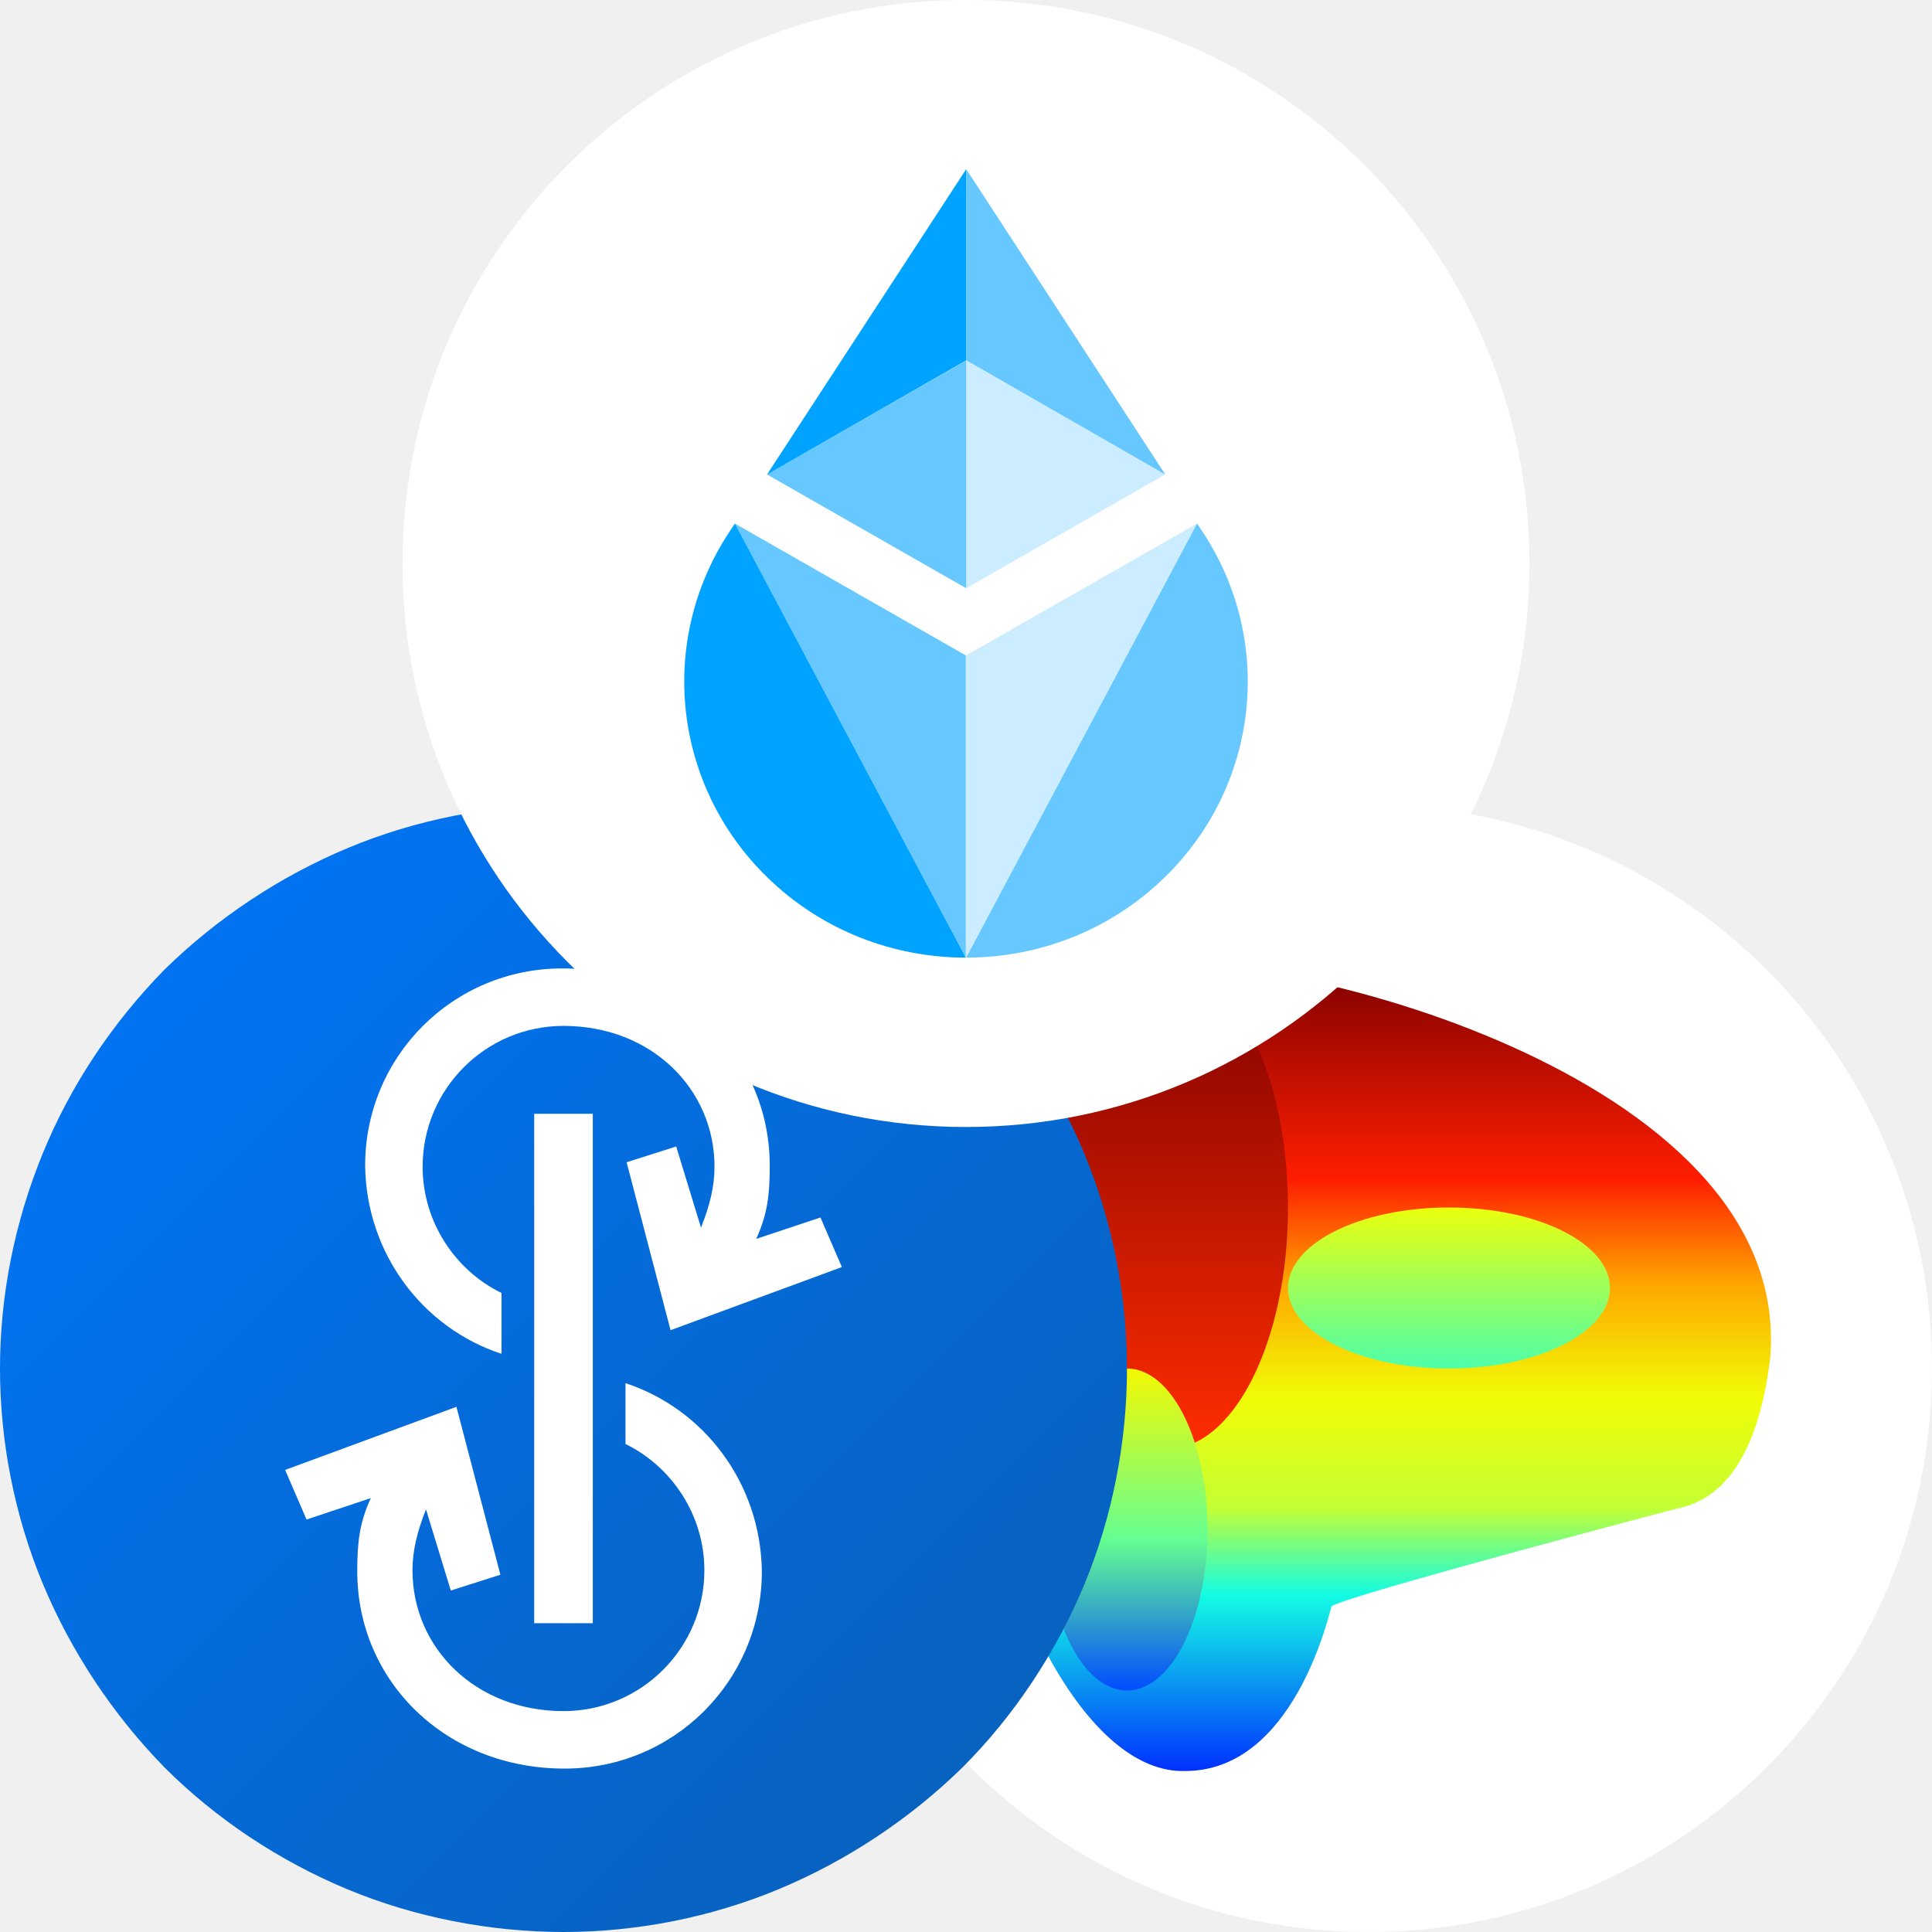
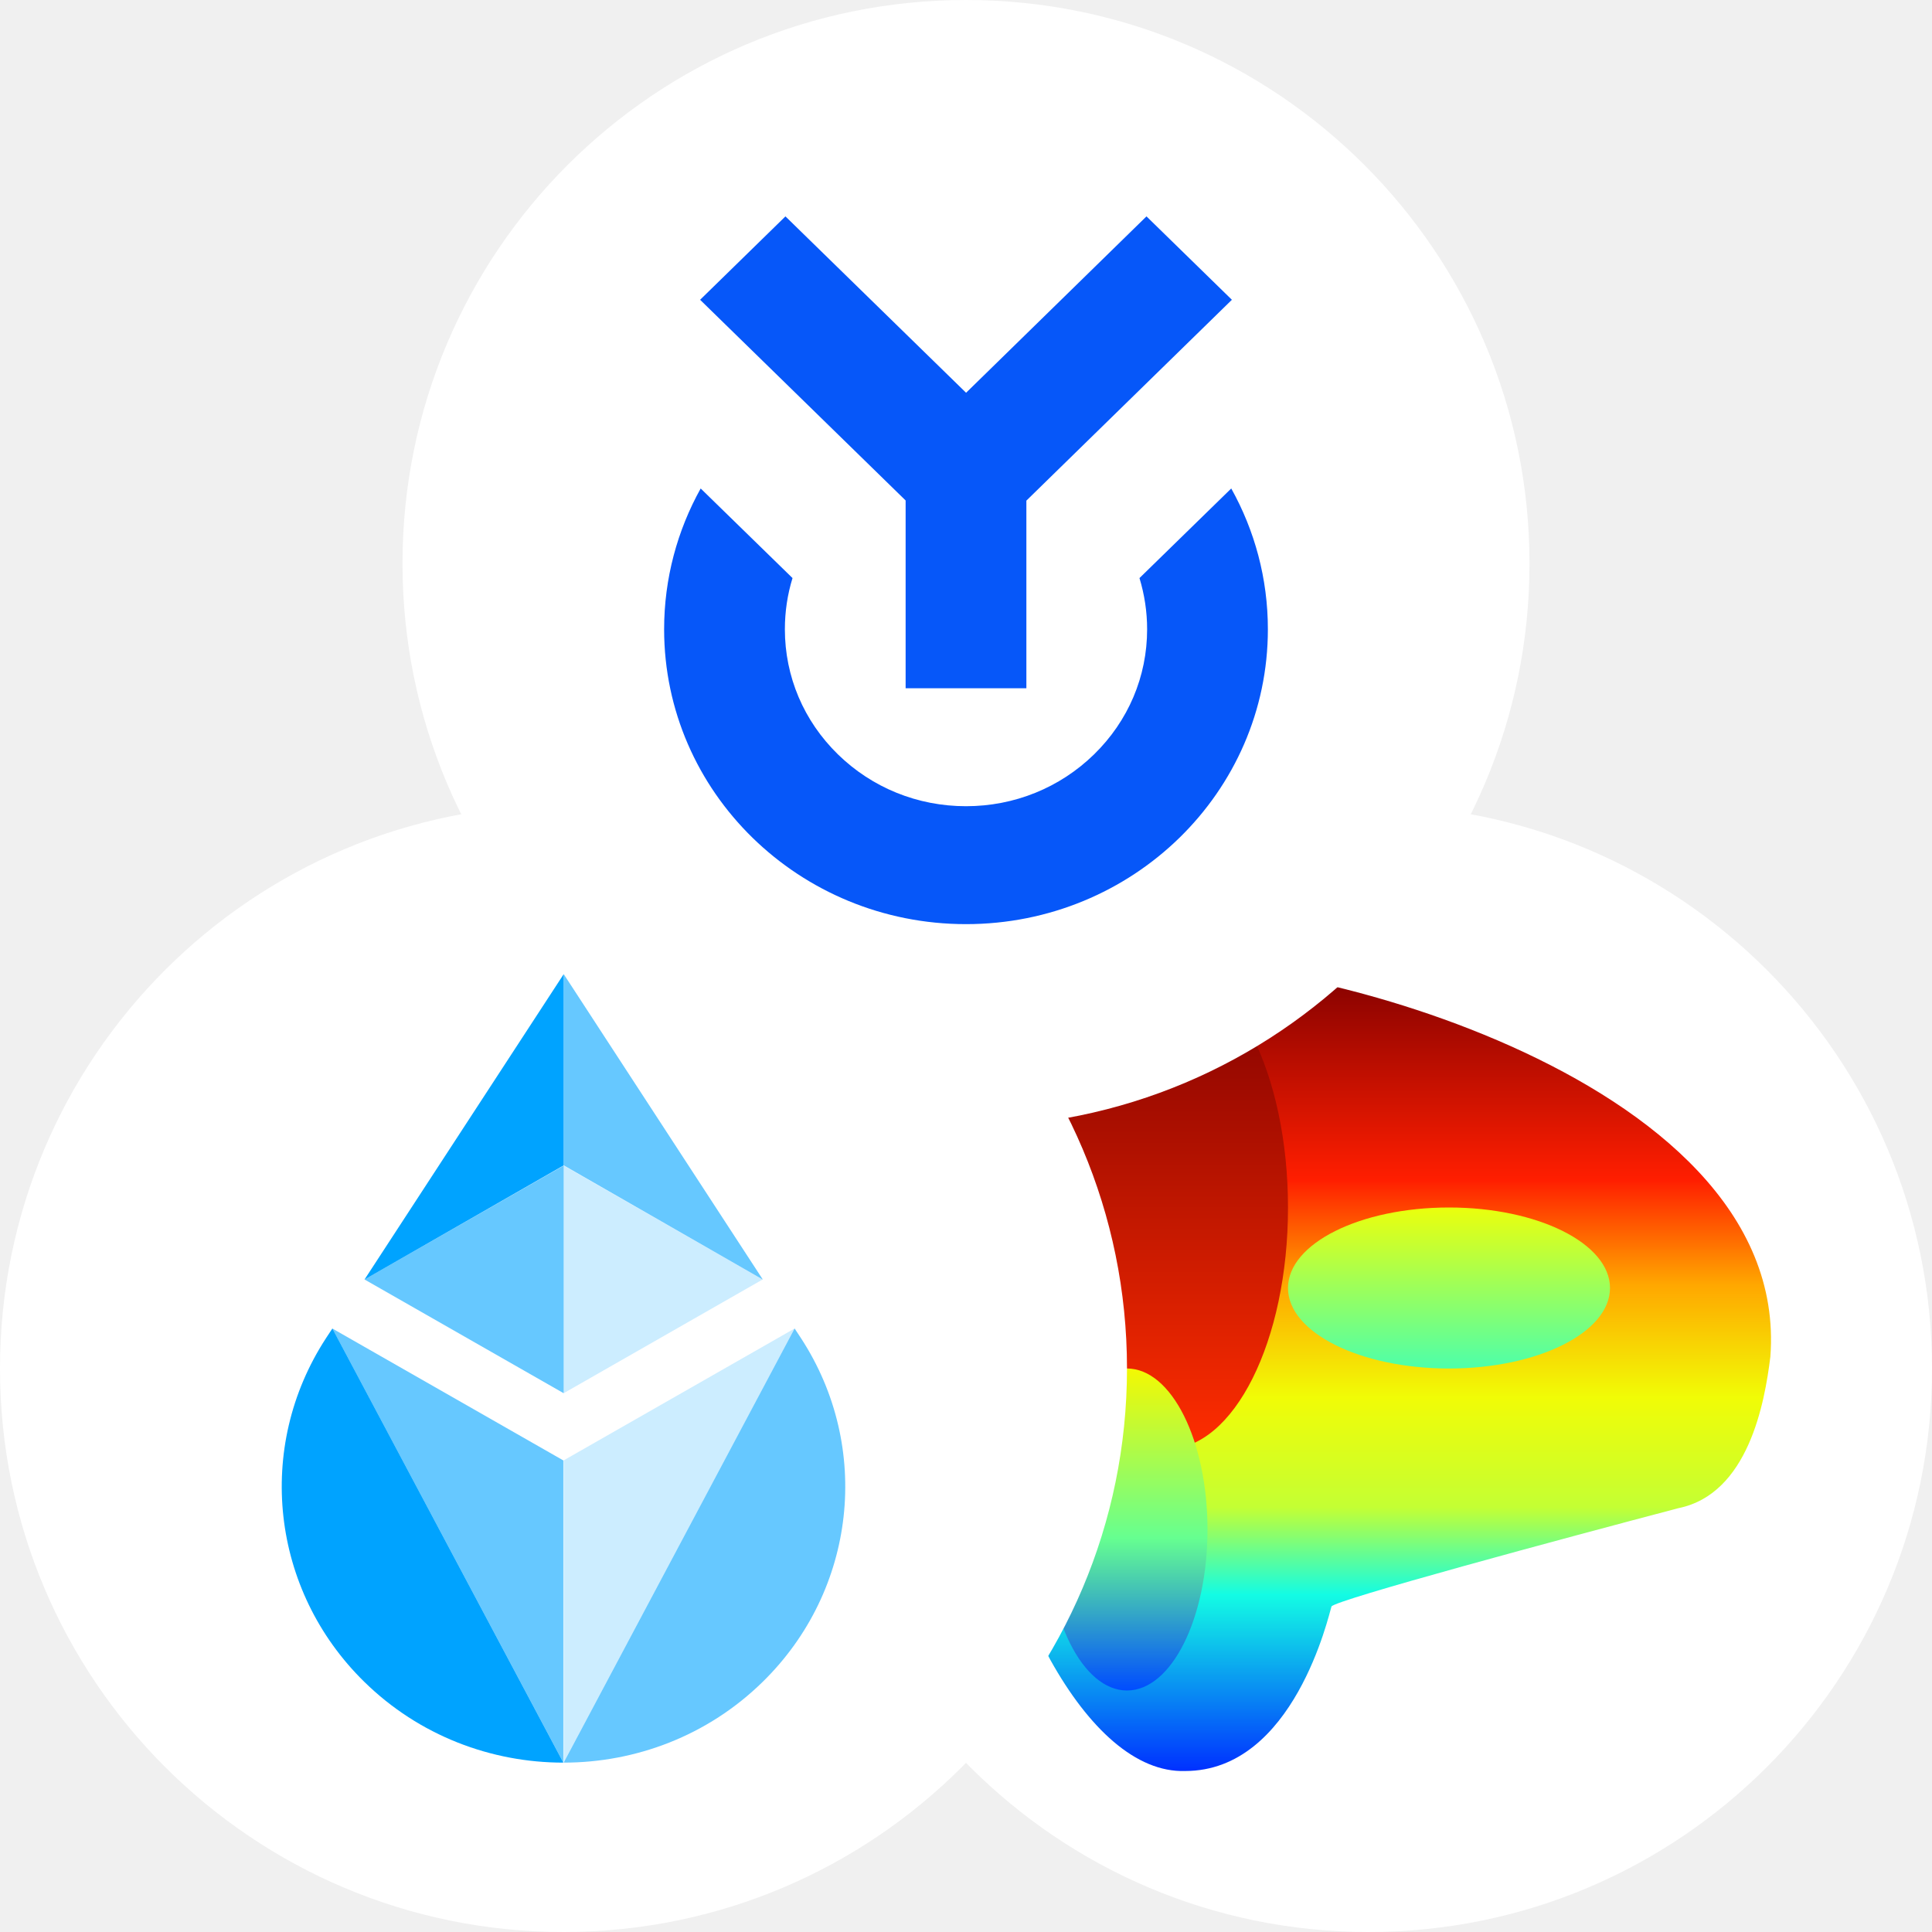
<svg xmlns="http://www.w3.org/2000/svg" width="24" height="24" viewBox="0 0 24 24" fill="none">
-   <circle cx="17" cy="17" r="7" fill="white" />
-   <path d="M14.723 22C12.279 22.08 10.172 13.059 14.498 12.03C15.624 11.762 22.265 13.268 21.992 16.854C21.922 17.427 21.718 18.558 20.85 18.735C19.424 19.11 16.566 19.88 16.54 19.957C16.508 20.054 16.074 22 14.723 22Z" fill="url(#paint0_linear_1_18774)" />
-   <ellipse cx="14.5" cy="15" rx="1.5" ry="3" fill="url(#paint1_linear_1_18774)" />
-   <ellipse cx="14" cy="19" rx="1" ry="2" fill="url(#paint2_linear_1_18774)" />
-   <ellipse cx="18" cy="16" rx="2" ry="1" fill="url(#paint3_linear_1_18774)" />
-   <path fill-rule="evenodd" clip-rule="evenodd" d="M14 17C14 16.09 13.818 15.166 13.468 14.326C13.118 13.486 12.6 12.702 11.956 12.044C11.298 11.4 10.528 10.882 9.674 10.532C8.82 10.182 7.91 10 7 10C6.09 10 5.166 10.182 4.326 10.532C3.486 10.882 2.702 11.4 2.044 12.044C1.4 12.702 0.882 13.472 0.532 14.326C0.182 15.18 0 16.09 0 17C0 17.91 0.182 18.834 0.532 19.674C0.882 20.514 1.4 21.298 2.044 21.956C2.688 22.6 3.472 23.118 4.312 23.468C5.152 23.818 6.09 24 7 24C7.91 24 8.834 23.818 9.674 23.468C10.514 23.118 11.298 22.6 11.956 21.956C12.6 21.312 13.118 20.528 13.468 19.688C13.818 18.848 14 17.91 14 17Z" fill="url(#paint4_linear_1_18774)" />
-   <path fill-rule="evenodd" clip-rule="evenodd" d="M6.636 13.836H7.364V20.164H6.636V13.836Z" fill="white" />
-   <path fill-rule="evenodd" clip-rule="evenodd" d="M6.23 16.818V16.062C5.656 15.782 5.25 15.18 5.25 14.494C5.25 13.528 6.034 12.744 7 12.744C8.092 12.744 8.876 13.528 8.876 14.494C8.876 14.732 8.82 14.97 8.708 15.25L8.4 14.242L7.784 14.438L8.33 16.524L10.458 15.74L10.192 15.124L9.394 15.39C9.534 15.082 9.562 14.844 9.562 14.48C9.562 13.122 8.47 12.03 6.986 12.03C5.628 12.03 4.536 13.122 4.536 14.48C4.55 15.572 5.25 16.496 6.23 16.818Z" fill="white" />
-   <path fill-rule="evenodd" clip-rule="evenodd" d="M7.77 17.182V17.938C8.344 18.218 8.75 18.82 8.75 19.506C8.75 20.472 7.966 21.256 7 21.256C5.908 21.256 5.124 20.472 5.124 19.506C5.124 19.268 5.18 19.03 5.292 18.75L5.6 19.758L6.216 19.562L5.67 17.476L3.542 18.26L3.808 18.876L4.606 18.61C4.466 18.918 4.438 19.156 4.438 19.52C4.438 20.878 5.53 21.97 7.014 21.97C8.372 21.97 9.464 20.878 9.464 19.52C9.45 18.428 8.75 17.504 7.77 17.182Z" fill="white" />
-   <path d="M12 14C15.866 14 19 10.866 19 7C19 3.134 15.866 0 12 0C8.134 0 5 3.134 5 7C5 10.866 8.134 14 12 14Z" fill="white" />
-   <path d="M9.129 6.503L9.05 6.623C8.166 7.979 8.364 9.755 9.525 10.892C10.208 11.562 11.103 11.896 11.998 11.896C11.998 11.896 11.998 11.896 9.129 6.503Z" fill="#00A3FF" />
-   <path opacity="0.6" d="M11.998 8.142L9.128 6.503C11.998 11.896 11.998 11.896 11.998 11.896C11.998 10.722 11.998 9.376 11.998 8.142Z" fill="#00A3FF" />
-   <path opacity="0.6" d="M14.871 6.503L14.95 6.623C15.834 7.979 15.636 9.755 14.475 10.892C13.792 11.562 12.897 11.896 12.002 11.896C12.002 11.896 12.002 11.896 14.871 6.503Z" fill="#00A3FF" />
-   <path opacity="0.2" d="M12.001 8.142L14.871 6.503C12.001 11.896 12.001 11.896 12.001 11.896C12.001 10.722 12.001 9.376 12.001 8.142Z" fill="#00A3FF" />
-   <path opacity="0.2" d="M12.002 4.48V7.307L14.474 5.894L12.002 4.48Z" fill="#00A3FF" />
-   <path opacity="0.6" d="M12.002 4.48L9.528 5.894L12.002 7.307V4.48Z" fill="#00A3FF" />
-   <path d="M12.002 2.102L9.528 5.895L12.002 4.477V2.102Z" fill="#00A3FF" />
-   <path opacity="0.6" d="M12.002 4.476L14.476 5.895L12.002 2.1V4.476Z" fill="#00A3FF" />
+   <g clip-path="url(#clip0_620_20706)">
+     <circle cx="17" cy="17" r="7" fill="white" />
+     <path d="M14.723 22C12.279 22.08 10.172 13.059 14.498 12.03C15.624 11.762 22.265 13.268 21.992 16.854C21.922 17.427 21.718 18.558 20.85 18.735C19.424 19.11 16.566 19.88 16.54 19.957C16.508 20.054 16.074 22 14.723 22Z" fill="url(#paint0_linear_620_20706)" />
+     <ellipse cx="14.5" cy="15" rx="1.5" ry="3" fill="url(#paint1_linear_620_20706)" />
+     <ellipse cx="14" cy="19" rx="1" ry="2" fill="url(#paint2_linear_620_20706)" />
+     <ellipse cx="18" cy="16" rx="2" ry="1" fill="url(#paint3_linear_620_20706)" />
+     <g clip-path="url(#clip1_620_20706)">
+       <path d="M7 24C10.866 24 14 20.866 14 17C14 13.134 10.866 10 7 10C3.134 10 0 13.134 0 17C0 20.866 3.134 24 7 24Z" fill="white" />
+       <path d="M4.129 16.503L4.05 16.623C3.166 17.979 3.364 19.755 4.525 20.892C5.208 21.562 6.103 21.896 6.998 21.896C6.998 21.896 6.998 21.896 4.129 16.503Z" fill="#00A3FF" />
+       <path opacity="0.6" d="M6.998 18.142L4.128 16.503C6.998 21.896 6.998 21.896 6.998 21.896C6.998 20.722 6.998 19.376 6.998 18.142Z" fill="#00A3FF" />
+       <path opacity="0.6" d="M9.871 16.503L9.95 16.623C10.834 17.979 10.636 19.755 9.475 20.892C8.792 21.562 7.897 21.896 7.002 21.896C7.002 21.896 7.002 21.896 9.871 16.503Z" fill="#00A3FF" />
+       <path opacity="0.2" d="M7.001 18.142L9.871 16.503C7.001 21.896 7.001 21.896 7.001 21.896C7.001 20.722 7.001 19.376 7.001 18.142Z" fill="#00A3FF" />
+       <path opacity="0.2" d="M7.002 14.48V17.307L9.474 15.894L7.002 14.48Z" fill="#00A3FF" />
+       <path opacity="0.6" d="M7.002 14.48L4.528 15.894L7.002 17.307V14.48Z" fill="#00A3FF" />
+       <path d="M7.002 12.102L4.528 15.895L7.002 14.477V12.102Z" fill="#00A3FF" />
+       <path opacity="0.6" d="M7.002 14.476L9.476 15.895L7.002 12.1V14.476Z" fill="#00A3FF" />
+     </g>
+     <circle cx="12" cy="7" r="7" fill="white" />
+     <g clip-path="url(#clip2_620_20706)">
+       <path d="M15.295 6.068L14.155 7.181C14.217 7.385 14.25 7.599 14.25 7.817C14.25 8.404 14.016 8.956 13.591 9.371C13.166 9.786 12.601 10.015 12 10.015C11.399 10.015 10.834 9.786 10.409 9.371C9.984 8.956 9.75 8.404 9.75 7.817C9.75 7.599 9.782 7.385 9.845 7.181L8.704 6.068C8.415 6.588 8.25 7.184 8.25 7.817C8.25 9.84 9.929 11.48 12 11.48C14.071 11.48 15.75 9.84 15.75 7.817C15.75 7.184 15.585 6.588 15.295 6.068L15.295 6.068Z" fill="#0657F9" />
+       <path d="M11.25 8.55H12.75V6.219L15.303 3.724L14.242 2.688L12.001 4.879L9.757 2.688L8.697 3.724L11.25 6.217V8.55Z" fill="#0657F9" />
+     </g>
+   </g>
  <defs>
-     <linearGradient id="paint0_linear_1_18774" x1="17" y1="12" x2="17" y2="22" gradientUnits="userSpaceOnUse">
+     <linearGradient id="paint0_linear_620_20706" x1="17" y1="12" x2="17" y2="22" gradientUnits="userSpaceOnUse">
      <stop stop-color="#800000" />
      <stop offset="0.266" stop-color="#FF1E00" />
      <stop offset="0.396" stop-color="#FFA700" />
      <stop offset="0.536" stop-color="#F1FC06" />
      <stop offset="0.672" stop-color="#C4FF33" />
      <stop offset="0.781" stop-color="#13FCE4" />
      <stop offset="1" stop-color="#0030FF" />
    </linearGradient>
-     <linearGradient id="paint1_linear_1_18774" x1="14.5" y1="12" x2="14.5" y2="18" gradientUnits="userSpaceOnUse">
+     <linearGradient id="paint1_linear_620_20706" x1="14.5" y1="12" x2="14.5" y2="18" gradientUnits="userSpaceOnUse">
      <stop stop-color="#800000" />
      <stop offset="1" stop-color="#FF2D00" />
    </linearGradient>
-     <linearGradient id="paint2_linear_1_18774" x1="14" y1="17" x2="14" y2="21" gradientUnits="userSpaceOnUse">
+     <linearGradient id="paint2_linear_620_20706" x1="14" y1="17" x2="14" y2="21" gradientUnits="userSpaceOnUse">
      <stop stop-color="#F4F802" />
      <stop offset="0.526" stop-color="#66FF90" />
      <stop offset="1" stop-color="#004CFF" />
    </linearGradient>
-     <linearGradient id="paint3_linear_1_18774" x1="18" y1="15" x2="18" y2="17" gradientUnits="userSpaceOnUse">
+     <linearGradient id="paint3_linear_620_20706" x1="18" y1="15" x2="18" y2="17" gradientUnits="userSpaceOnUse">
      <stop stop-color="#EBFF0C" />
      <stop offset="1" stop-color="#4DFFAA" />
    </linearGradient>
-     <linearGradient id="paint4_linear_1_18774" x1="0" y1="10" x2="14" y2="24" gradientUnits="userSpaceOnUse">
-       <stop stop-color="#0077FC" />
-       <stop offset="1" stop-color="#095EB5" />
-     </linearGradient>
+     <clipPath id="clip0_620_20706">
+       <rect width="24" height="24" fill="white" />
+     </clipPath>
+     <clipPath id="clip1_620_20706">
+       <rect width="14" height="14" fill="white" transform="translate(0 10)" />
+     </clipPath>
+     <clipPath id="clip2_620_20706">
+       <rect width="7.5" height="8.793" fill="white" transform="translate(8.25 2.6875)" />
+     </clipPath>
  </defs>
</svg>
